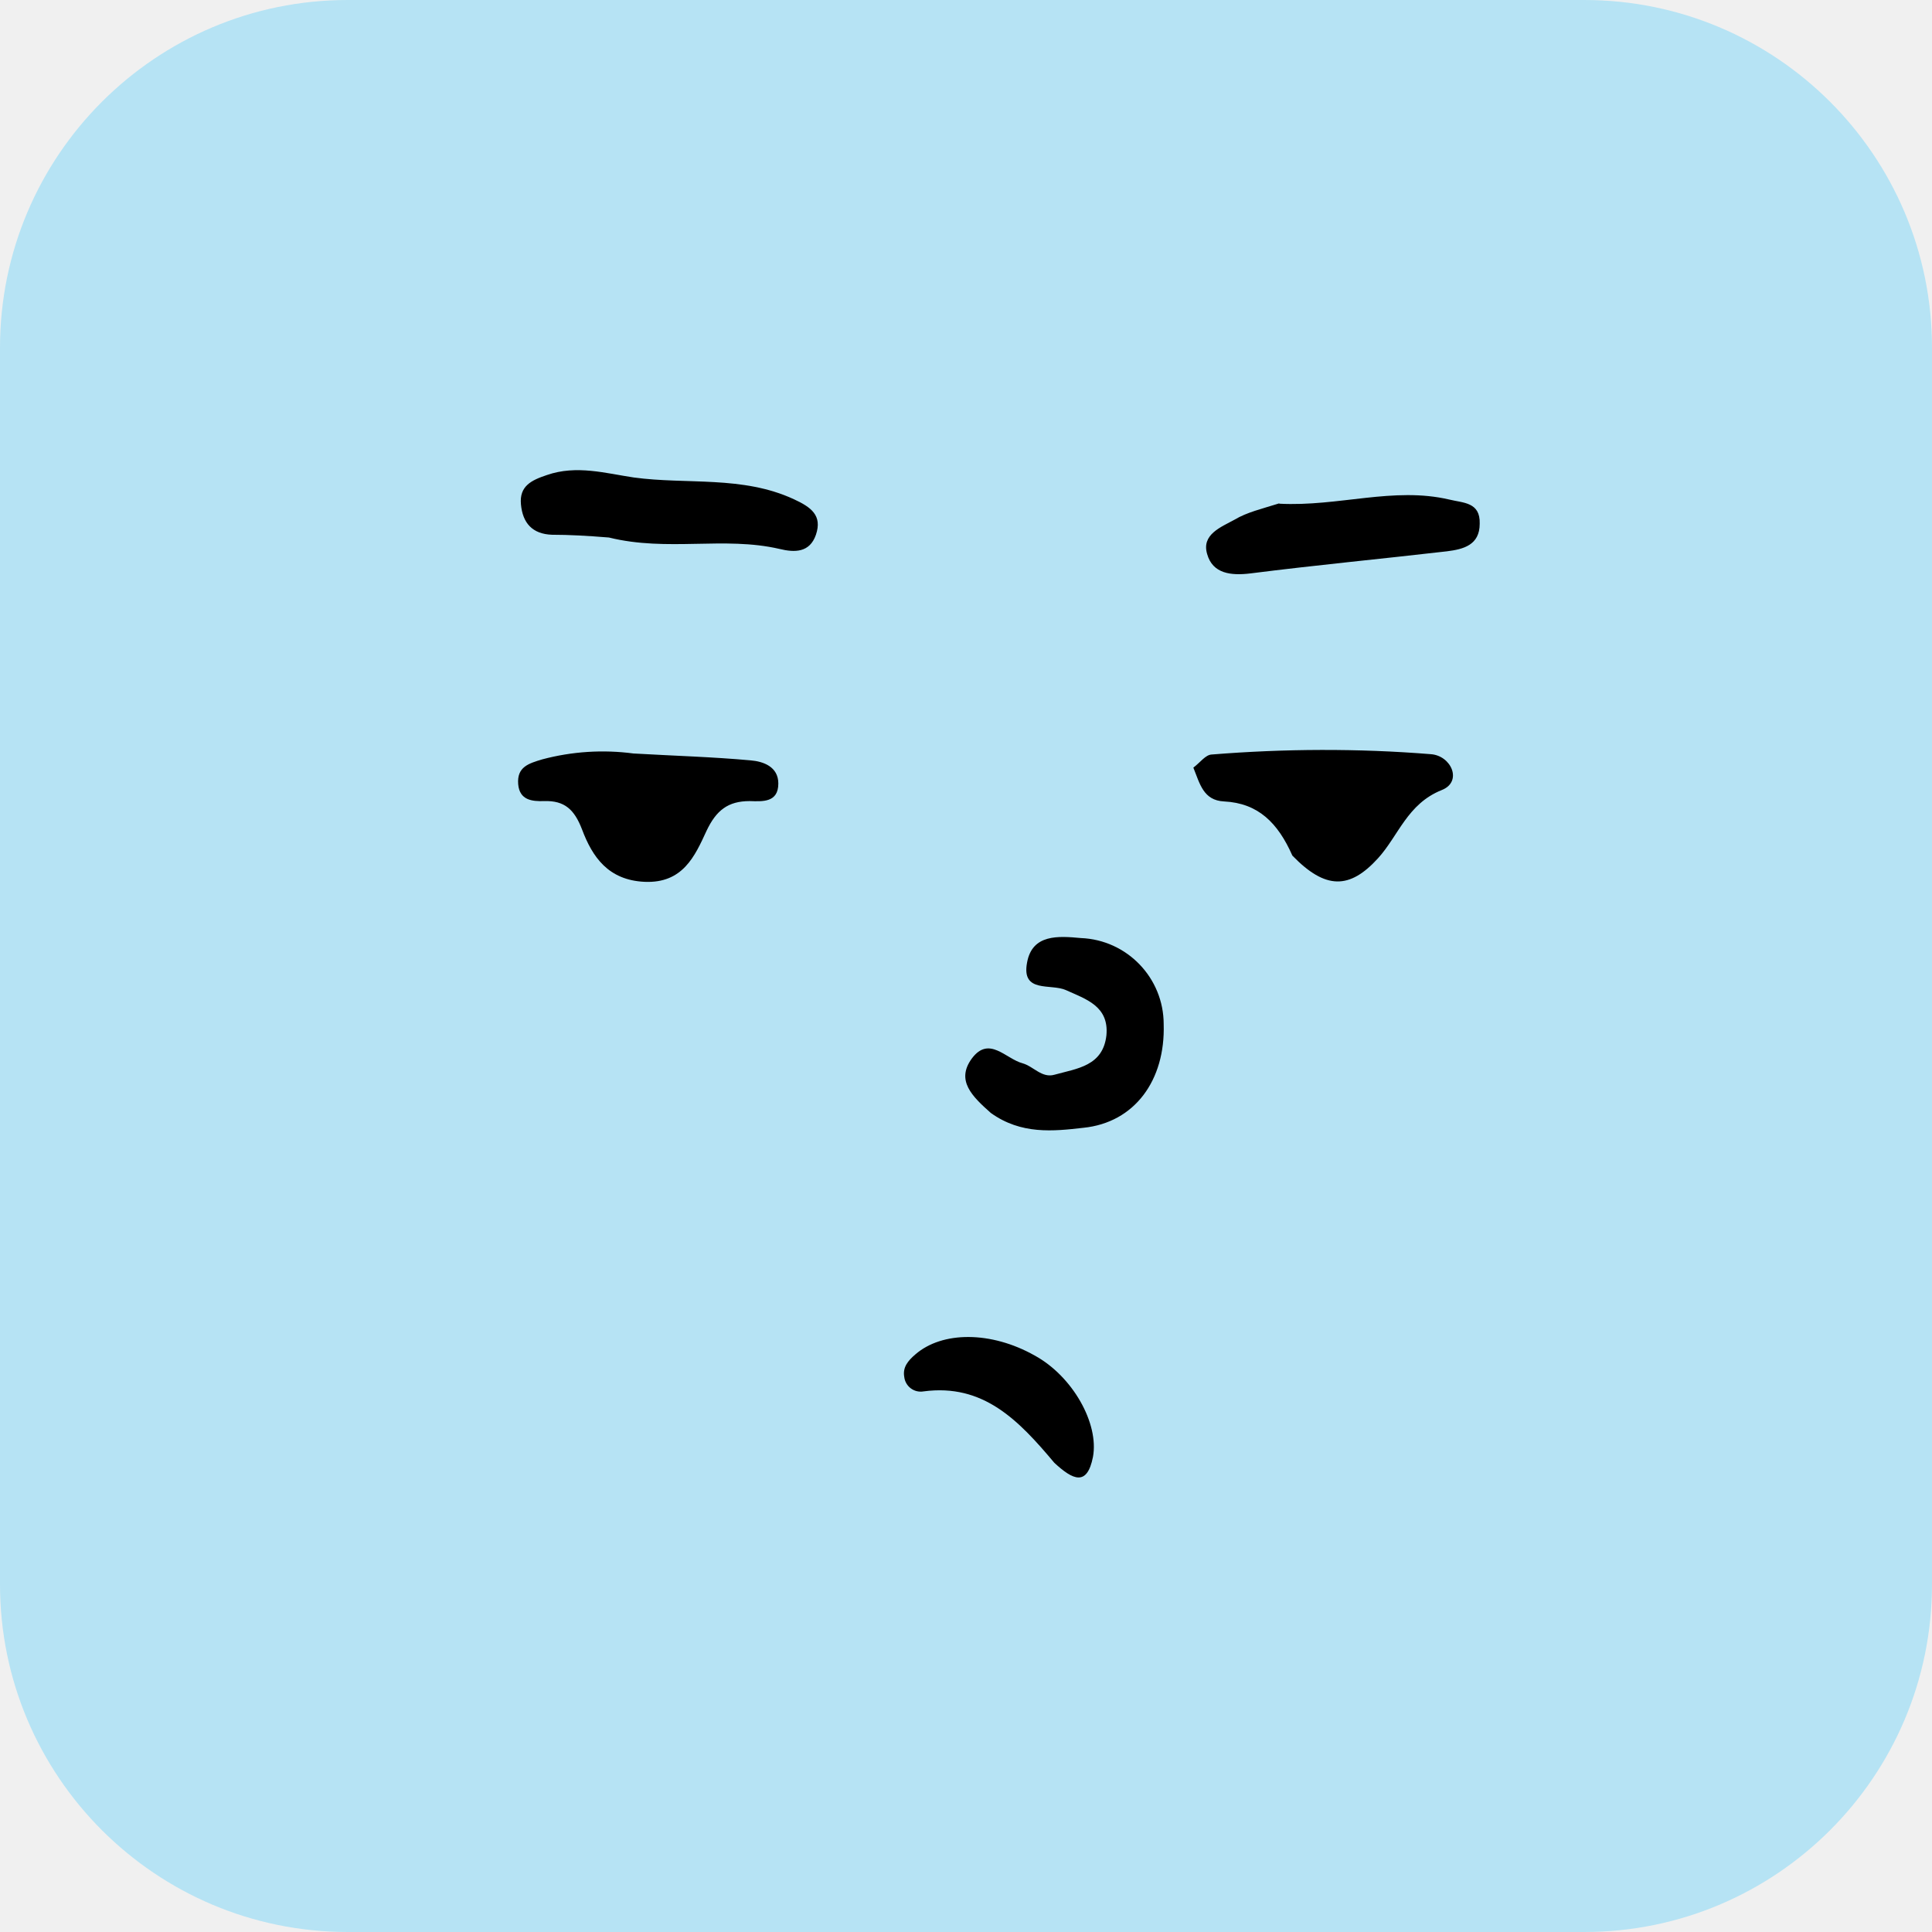
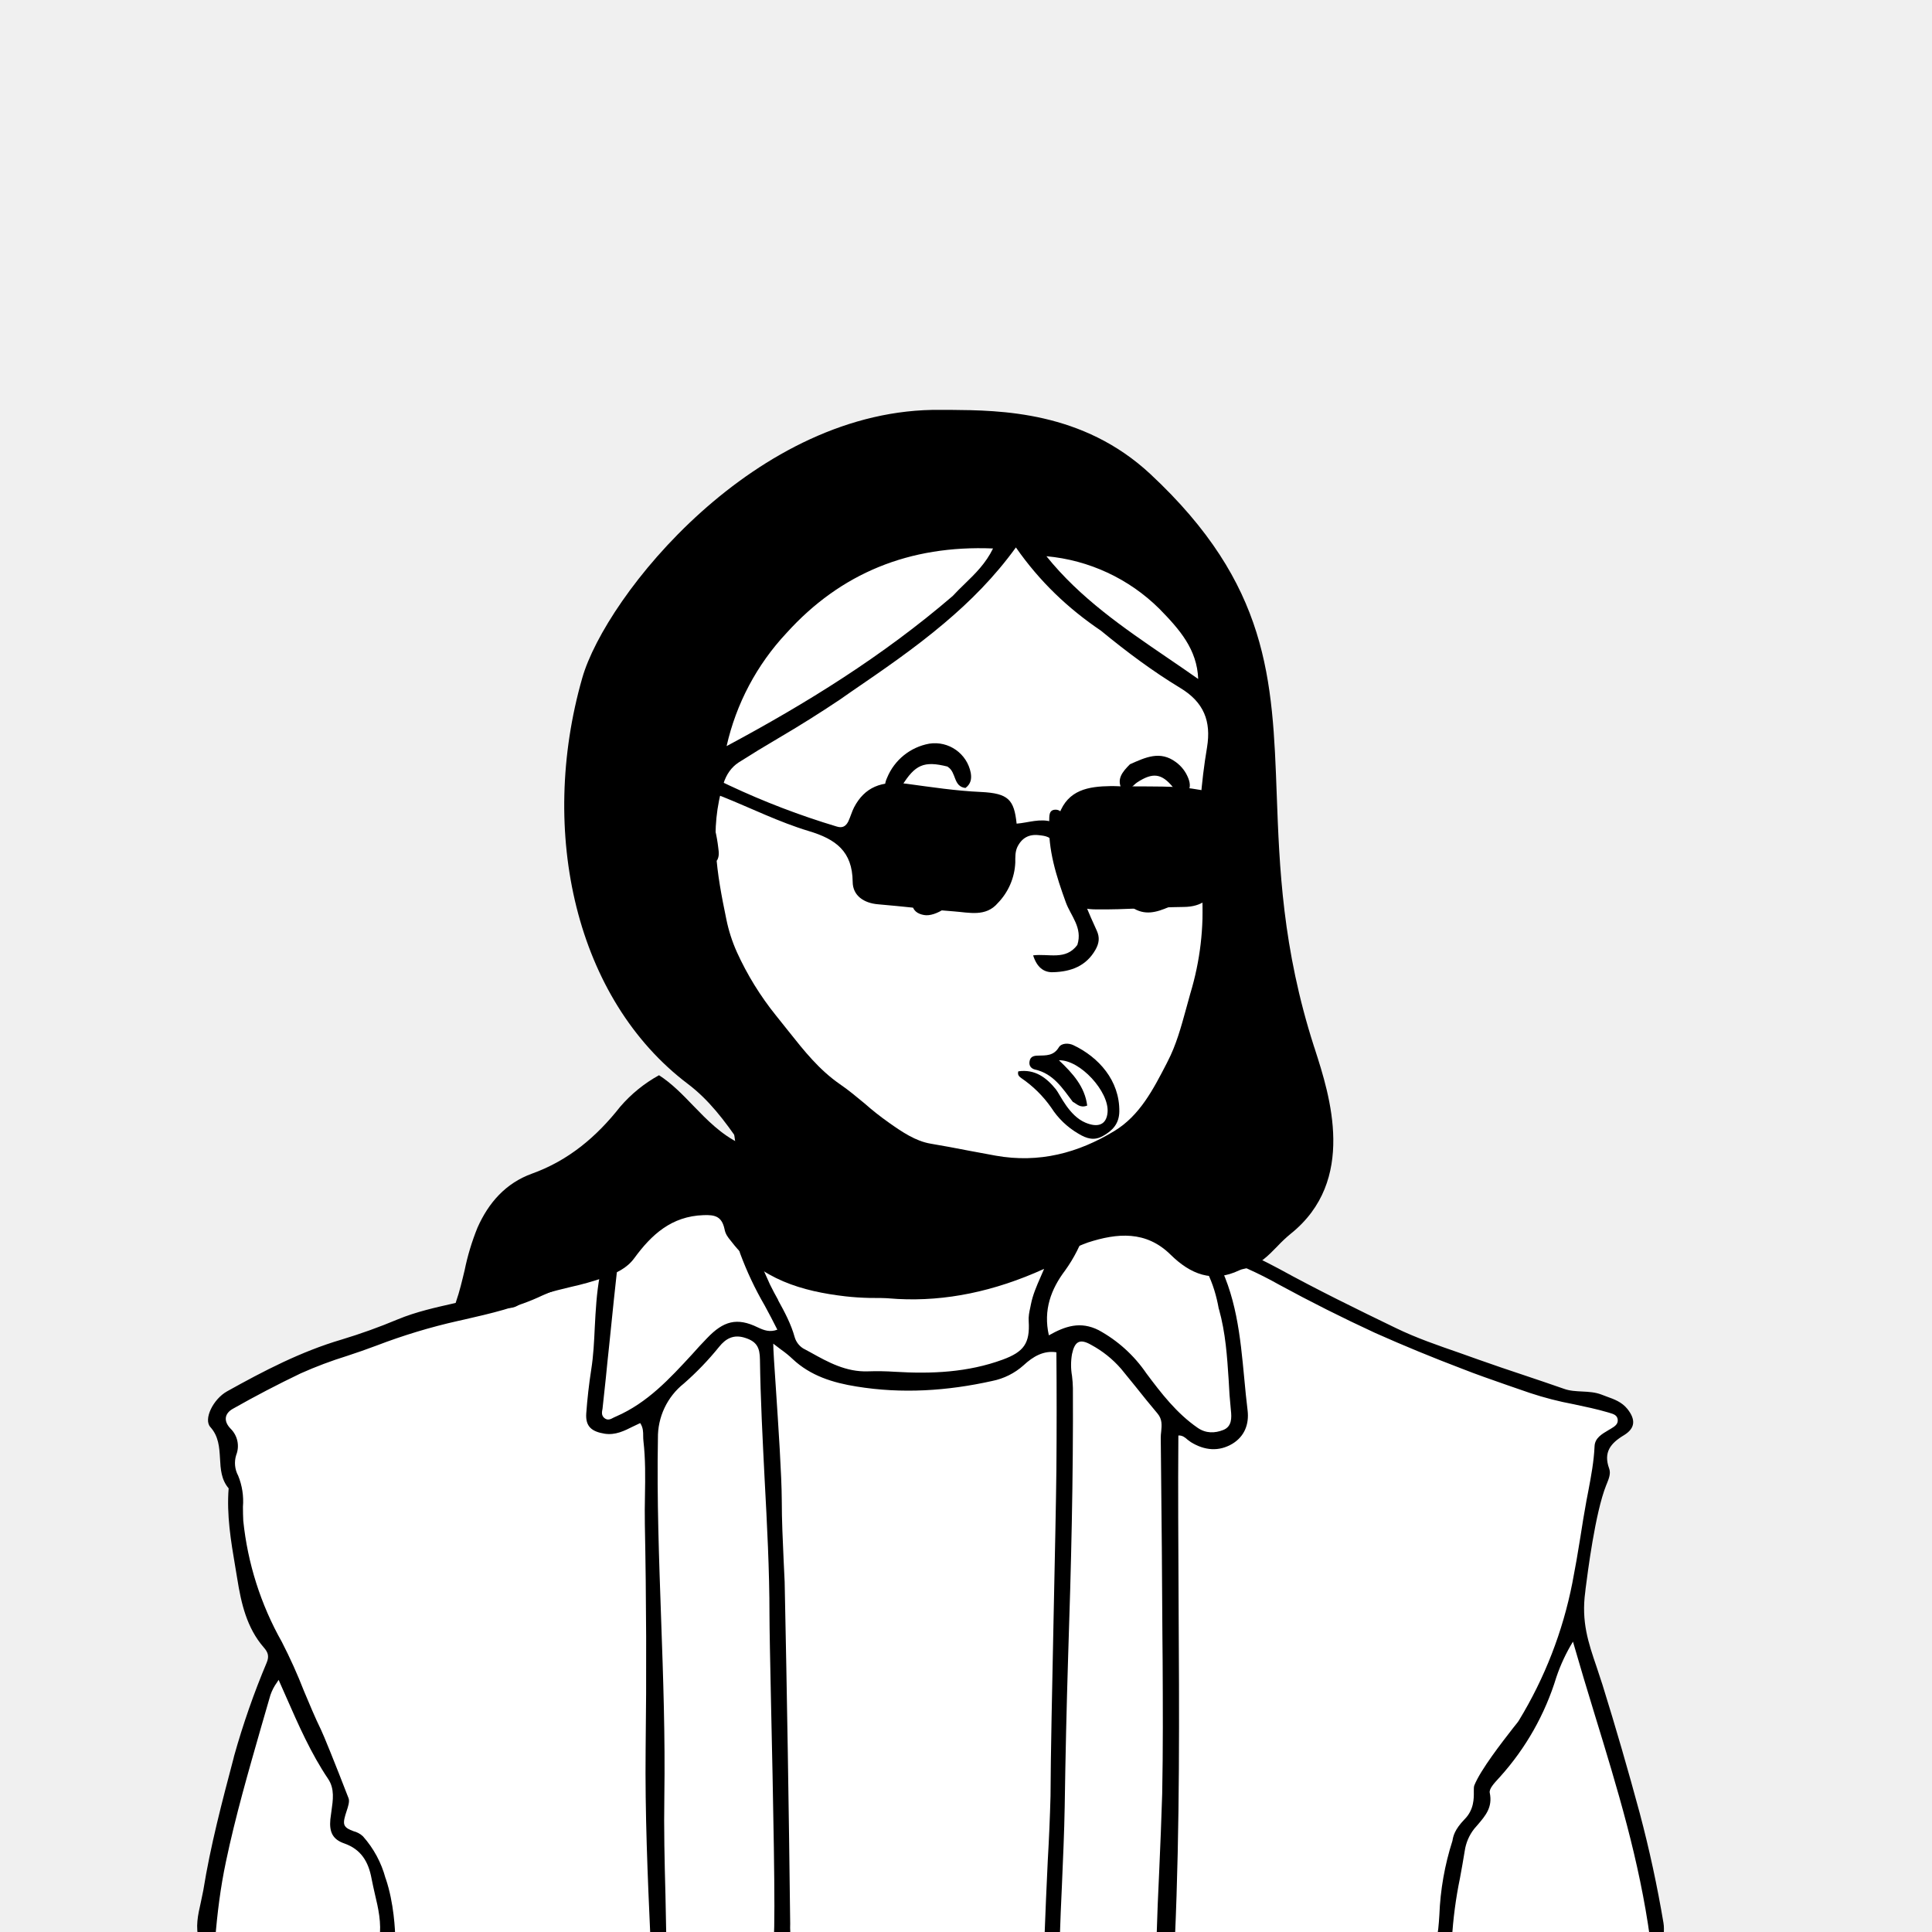
- <svg xmlns="http://www.w3.org/2000/svg" viewBox="0 0 560 560" fill="none" shape-rendering="auto">
-   <mask id="viewboxMask">
-     <rect width="560" height="560" rx="100.8" ry="100.8" x="0" y="0" fill="#fff" />
-   </mask>
-   <g mask="url(#viewboxMask)">
-     <rect fill="#b6e3f4" width="560" height="560" x="0" y="0" />
-     <g transform="translate(136 328)">
-       <path d="M169.6 96c-10.4-12.4-20.6-23-37.9-20.7a4.8 4.8 0 0 1-5.6-4.2c-.5-2.8 1.1-4.7 3.2-6.5 7.8-6.8 22-6.8 34.6.3 11 6 18.7 19.7 16.9 29.4-1.7 8.6-5.8 6.7-11.2 1.7Z" fill="#000" />
+ <svg xmlns="http://www.w3.org/2000/svg" viewBox="0 0 1744 1744" fill="none" shape-rendering="auto" aria-hidden="true">
+   <defs>
+     <g id="head-variant01-c195a57b">
+       <path d="M553 723.7c-99 297-363.7 388.6-503.6 19.8-19.3-50.7 31-69.5 66.2-91.9 24.1-15.3 36.8-28.5 35.3-42.2C144 545 114 365.6 114 365.6l-3-5.8s.7-1.6-2.2 1.2c-3 3-9.9 34.2-37 34.2-24.5 0-49.2-10.9-61-86.3C6.3 281.6 8.7 210 39 197c12.5-5.3 24-7.2 35.2-.8s-13-22 112-126C267.5 2.4 395.8-7.5 447.6 4S551 40.8 574 94.5c27.8 65-25.9 114.3-14 262.5-2.2 53.6.8 171.2-146.6 210.6-28 7.5-19.3 48.4 22.7 58.4 67 21 117 72.3 117 97.9" fill="#ffffff" />
+       <path d="M7.6 228.9c5.2-16.1 23.7-44.7 42.2-42C71.7 185 83.8 198 94 213a140 140 0 0 1 22.4 61.5c.5 3.7 1 7.6-1.2 11.3-4.5.6-4.9-3-5-5.6-.5-20.7-9.7-38.7-18.9-56.1-6.6-12.5-16.2-24.6-31.4-27.6-17.2-3.5-33 12-40.8 32.2-14.5 37.6-12 74.6 1.4 111 5.8 15.9 13.1 32.1 27.8 43.2 14.8 11.3 32.7 9.3 43.6-5.7 2.5-3.4 5.6-6.7 7-10.6 2.1-5.7 5.4-11 11.3-10.3 6.8 1 8 8.3 8.7 14C126.2 436 137 501 147 566c2.6 17.1 5.6 41.7 3.6 52.1-.7 3.7 0 7-4.5 7.8-4.9.7-7-2.1-7.7-6.5-2.3-17-3-23.6-4-49.6-1.2-34.3-9.6-68-15.3-102a604 604 0 0 1-10.9-97c-8.5 12.7-14.8 23.3-26.5 27.2a40.5 40.5 0 0 1-46.1-12.6 128 128 0 0 1-28.8-55.8c-8.4-34-9.9-67.1.9-100.6m572.7-71.5c6.5 4.4 5.7 10 3.7 15.2-21.6 55.7-17.6 113.8-15.8 171.6 2.1 66.4-14.5 126.8-58.7 177.5-15.4 17.6-35.8 29.8-56.5 40.3-21.4 11-25.9 20.1-19.2 43.6 1.3 4.7 4.4 9.6-.2 14.4s-9.8 3.1-15.4 1.7a406 406 0 0 1-137-68.3c-6-4.5-11-10.6-15.8-16.5-2.5-3-3-7.8.5-10.4 3.7-2.9 6.4.1 9.8 2.7A146 146 0 0 0 352 561c21 2.1 41.5-.2 62.3-.1 11.5 0 20.6-5.9 29.5-10.8 27.8-15.5 54.3-32.8 72.2-60.7a230 230 0 0 0 31.6-80.9c9.6-48 5.3-96.6 5.5-146.2 4.2-36.9 8.1-72.7 27.3-104.8M60.6 238.6c21 1 34.7 28 35.8 70.3-6 18.8-12.8-1-21 2.7-4 14.5 15.1 20 16.3 34-14-.6-21.1-9.3-25.9-19.8-5.5-12.2-1-22.2 9.7-29.9-6.7-13.4-21.7-18-30-30.5 10-3.5 15.1 2.9 21 6.8 5.9 4 9 11.3 17 15-.8-19.8-11.7-34-23-48.6" fill="#000000" />
    </g>
-     <g transform="translate(246 125)">
-       <path d="M41.2 197.6c-5.4-4.8-10.2-9.4-5.5-15.8 5-6.7 9.8.1 14.7 1.4 3.2.9 5.6 4.4 9.3 3.3 6.5-1.8 14-2.5 15-11.4.8-8.5-6-10.5-11.7-13.1-4.4-2-13 1-11.3-8 1.5-8.3 9.1-7.7 15.6-7.1a25 25 0 0 1 24 25c.5 16.2-8.4 28.5-23.3 30-8.7 1-18 2-26.8-4.3Z" fill="#000" />
+     <g id="clothes-variant05-c195a57b">
+       <path d="M1339 719 30 721.7s25.8-189 56.2-235.7c16.3-25-10.6-45-16.4-70.3S58 357.8 59.3 348.3A173 173 0 0 0 55 305c-3-14-.2-28.3-7-40.5-7-12.1-8-25 0-30.7 8-5.8 341.2-123.5 341.2-123.5l10.3-21.6s47-34.8 72.2-40.7 47.1-9.7 47.1-9.7-5.2 24.3-1.4 36.6c4 12.4 81.6 64 143.2 59 84.4 0 150.9-40.4 156.3-56 5.4-15.5-3.3-18.8-6.6-31.7-3.4-12.8 4.8-17.6 19.3-9.6s211.3 110.9 254 130.4c42.6 19.6 202.6 69.4 202.6 69.4s30.2 8.8 26.7 17.2c-7.6 17.9-24.1 1-24.1 49.6 0 30-25.3 125.6-25.3 125.6s39.6 123.7 46.2 148.2 29.3 142 29.3 142" fill="#ffffff" />
+       <mask id="clothesVariant05-a" style="mask-type:luminance">
+         <path d="m555 718.7-12-460h266.5l-9.5 460z" fill="white" />
+       </mask>
+       <path fill-rule="evenodd" clip-rule="evenodd" d="M436.2 721.7c-2.6-57.2-5-114.3-4.4-171.6q1.3-101.8-.7-203.6-.2-13 .1-25.7c.3-16.5.5-33-1.4-49.5q-.2-2-.2-4.3c0-3.7 0-7.6-2.7-11.7l-6.3 3c-8 4-16 8.1-25.8 6.6-11.6-1.9-17.4-6.4-16.6-18.3a489 489 0 0 1 4.5-39.6c2-12.6 2.6-25.3 3.2-38.2.8-15.2 1.6-30.7 4.5-46.4a315 315 0 0 0-52 17.8c-22.4 10.7-46.6 16.2-70.6 21.7l-5.4 1.2q-37.4 8.4-73.4 22.2-13.3 5-26.8 9.4a376 376 0 0 0-41.7 15.7 994 994 0 0 0-61.3 32c-7.5 4.2-8.7 11.1-2 18a22 22 0 0 1 5 23.8 24 24 0 0 0 1.8 18.6 61 61 0 0 1 4.3 28q0 6.5.3 12.7a281 281 0 0 0 34.8 109.3 468 468 0 0 1 20 44.4c5 11.8 9.8 23.6 15.4 35 2 4 12.6 30 24.9 61.9 1 2.8-.4 7.2-1.9 11.7-1.5 4.6-3 9.3-1.9 12.2 1.2 3 4.6 4.3 8.2 5.7a19 19 0 0 1 8.6 4.7 93 93 0 0 1 20.3 37.7l.2.4c7.5 22.1 8.5 47 8.6 54a33 33 0 0 1-14.3.2c2-14.3-1-27.3-4.1-40.3q-1.6-6.9-3-13.9c-2.8-15.3-9.5-26.4-24.5-31.7-10.5-3.6-13.8-10.2-12.7-21.8l1-7.5c1.4-9.9 3-20.1-3-29-15.5-23-26.6-48.3-37.9-74l-6.8-15.4-1.4 2.2a43 43 0 0 0-6 11.5l-8.4 29C73.2 570 61.6 610 53 651c-5 23.5-7.9 47-9.8 70.8H28.7c-3.5-11.5-1-22.5 1.5-33.5l2.3-11.1C39 636.8 49.4 597.4 59.8 558l.5-2.1a710 710 0 0 1 29.5-84.5c2.3-5.6 1.2-9.2-2.8-13.7C71.8 440.2 66.7 418 63.2 396l-1.8-10.8c-4-23.5-7.9-47-6-71-6.7-7.8-7.3-17.4-7.8-27-.6-10-1.2-20-8.7-28.3-6.4-7 2.5-25.2 15-32.2 33.2-18.5 66.8-36 103.5-46.8a517 517 0 0 0 50.6-18.2c16.9-7 34.5-10.8 52.1-14.8q16.8-3.6 33.2-8.2c13.6-4 26.7-9 40-14a420 420 0 0 1 51-17.2c7-1.7 11.3-6.1 11.4-13.6.1-7.7 4.2-12.3 10.1-16.7 22.5-16.9 48.7-25 74.8-33.2l3.4-1q6.2-2.2 12-5a65 65 0 0 1 20.5-7c3.3-.6 6.5-1.2 10.2 0 2 6.6-2 9.9-6.8 11.9l-15.4 6.3a806 806 0 0 1-52.3 20.4c-7.8 2.7-14.7 7-21.6 11.1q-8.6 5.6-18 9.7c-2.3 1-4.2 5.6-4.6 8.7q-4.9 44-9.3 88l-1.4 13.2-1.4 14.1-3 27.9c-.6 3-1.2 6.1 1.7 8.5 3 2.4 5.7 1 8.4-.5l2.2-1c28.3-12.3 48.4-34.2 68.5-56q6.7-7.6 13.6-14.7c14.7-15.4 26.9-18.9 45.7-9.7 5.7 2.7 10.9 4.6 17.7 2.1q-5.5-11-11.4-21.8a302 302 0 0 1-22.2-47.1c-5-14.6-3.5-29.6-2.1-44.4l.3-3c.5-5.6 4.3-10.2 11.4-10.7 5.9 5.8 6 15.3 6 21-.2 25 18.1 33.3 34.7 40.8l.5.3c50.3 22.9 103.7 25 157.4 16.8a150 150 0 0 0 80.3-37.2c11.4-10.4 10-22.9 4.5-34.3-4.5-9-1.5-14.8 3.7-20.6 4.7-5.2 10.3-3 15.5-1l2.3 1c30.8 11 59 27.2 87.4 43.4l5 3a493 493 0 0 0 41.3 20.2q19.3 8.5 38 18.5c34.6 19 70.1 36.4 105.7 53.6 18.5 9 38.1 15.7 57.7 22.5l16.3 5.8q20.9 7.4 41.8 14.3 18 6 35.8 12.2c5.4 2 11 2.2 16.6 2.5 5.9.3 11.8.6 17.5 2.8l4.5 1.7c7 2.5 13.8 5 18.8 11.2 7.6 9.5 7.3 17.4-3 23.7-12.2 7.3-18.8 15.5-13.4 30.2 1.6 4.4-.3 9-2 13.3l-.5 1.2-.2.5c-10 25-16.8 79.6-18.6 93.4l-.3 2.8c-3.7 27 2.8 46 10.2 67.7l5.4 16.4q17.9 57.6 33.6 115.8 13 49 21.4 99c.6 3.4.4 7 .3 11l-.2 3a25 25 0 0 1-12.2.2c-9.4-69.9-29.7-136.2-50-202.4q-10.1-32.8-19.6-65.7a158 158 0 0 0-15 32.1 238 238 0 0 1-50.9 90l-1.2 1.3c-4 4.4-8.8 9.5-8 13.1 2.7 13-3.9 20.6-10.7 28.6l-3.3 3.8a42 42 0 0 0-8.6 20q-2 12.3-4.3 24.6a383 383 0 0 0-7.3 55.5h-14.3c2-6.1 2.4-13.2 3-22.2a251 251 0 0 1 11.8-67c.7-4 1.7-9.9 11-19.5 8.5-8.6 8.4-18.8 8.3-25.2q-.1-3.6.4-5.2c5.6-14.2 25.4-39.5 35.1-52q4.7-5.7 5.4-7.1a379 379 0 0 0 48-123.6q4-20.6 7.3-41.6 2.5-16.5 5.5-33l1.7-8.8c2.5-13.3 5-26.5 5.6-40.2.3-7.4 6.6-11 12.5-14.5l1.3-.8.5-.2.4-.3c3.3-2 6.7-4 6.2-8.3-.5-4-3.9-5-7.3-6l-1.3-.4c-10.2-3-20.7-5.2-31.1-7.4a300 300 0 0 1-39.6-10.2l-20.3-7c-13.9-4.9-27.7-9.6-41.3-15a1511 1511 0 0 1-77.9-32.1 1476 1476 0 0 1-87-43.7 346 346 0 0 0-58-26c19.6 34.7 23.1 72.8 26.7 110.8q1.3 14.6 3 28.8c1.5 12.7-3 23.5-13.6 30-12.3 7.4-25.3 6.2-37.6-1.4l-3-2.2c-2.2-2-4.6-4-8.3-3.8-.4 49.6 0 99.2.2 148.8.6 101.4 1.2 203-3.3 305a42 42 0 0 1-16.6.3q.9-30.6 2.4-60.7 1.6-35 2.7-70c.8-39.9.6-79.7.4-119.6l-.2-22.4q-.4-79.5-1.3-159.2l-.2-19.9q0-3 .4-5.9c.5-5.5 1.1-11-3.3-16.2q-10.1-12-19.8-24.3L861 206.3a96 96 0 0 0-27-21.6c-10.4-6-14.9-3-17.3 8.3a57 57 0 0 0 0 19.7q.7 5.6.8 11c.4 80.8-1.6 161.5-4.3 242.2q-2.1 67.6-3.1 135.4c-.4 23.7-1.5 47.4-2.5 71q-1.2 24.7-2 49.6c-4 0-9.9-.5-13.8-1.3.8-23.1 2-48.1 3-70.2a1849 1849 0 0 0 2.5-58.5c.1-34.5 1.5-99.8 2.8-162.4 1.1-52.7 2.2-103.4 2.5-132.4a6423 6423 0 0 0 0-105.7c-11.4-1.8-21 3.7-29.6 11.7a60 60 0 0 1-28.4 14.2c-40.4 9-81.3 11.7-122.4 5-21.3-3.4-41.6-9.6-57.9-25q-4.5-4.3-10.6-8.6l-6.7-5.1c0 4.7 1 20.7 2.4 40.7 2.2 33.3 5.2 77.9 5.3 100.7 0 18.2.9 36.4 1.7 54.6l.9 19a33762 33762 0 0 1 5 308.7c-.1 4.8-.3 9.7 1.7 14.4q-8.3.2-16.6-1c1.8-17.9-.6-131.4-2.4-212.6-.8-37.8-1.4-68.6-1.4-79.5 0-41-2.2-82.1-4.4-123.1-1.8-35.9-3.7-71.7-4.2-107.6-.1-10.7-2.9-16.2-13.3-19.5-10.6-3.5-17.7.8-23.5 8a266 266 0 0 1-31.9 33.2 62 62 0 0 0-23.4 49.5c-1 54.5 1 108.8 2.9 163.2 1.9 53.2 3.7 106.4 2.9 159.6-.5 29.7.2 59.5 1 89.2l.8 40.6zm513-569.4c-4.1-23.4-13.4-45-31.4-60.1-23.8-20-52.1-32.5-80.7-45l-14.8-6.6A45 45 0 0 1 829 81a133 133 0 0 1-18.5 36.5c-12.7 16.8-19.9 35.7-14.7 58.6 14.7-8.3 28.4-13 44.9-4.7a124 124 0 0 1 43.1 39c13.6 18.2 27.3 36 46.2 49.1 7.6 5.3 15.7 5 23.3 2 7.7-3.1 7.6-10.8 6.8-17.9q-1.4-13.5-2-27.3c-1.4-21-2.7-42.2-8.8-64m-397.8-8q-3.9-6.9-7.5-14.2l-12.2-27.3c84 49.3 169.7 54.2 259.7 13.3l-3.2 7.4c-3.6 8.2-7 16-8.7 24.6l-.6 3c-.9 4-1.7 8-1.4 12.3 1.2 19.9-4.4 27.6-23.4 34.6-31.6 11.6-64.2 13-97.3 11a243 243 0 0 0-24.4-.4c-19.7.7-35.9-8.2-52-17.2l-6.5-3.5a18 18 0 0 1-7.6-10c-3.3-12-9.1-22.8-15-33.5" fill="#000000" />
    </g>
-     <g transform="translate(-45 137)">
-       <path d="M419.6 111c-4.2-9.5-9.9-15.2-19.8-15.7-6-.3-7-5.1-8.9-9.8 2-1.5 3.5-3.7 5.3-3.8 21.1-1.7 42.4-1.8 63.5-.1 6 .4 9.3 8 3.2 10.4-10 4-12.5 13.2-18.5 19.8-8.2 9-15.2 9.1-24.8-.8ZM228.6 81.4c12.2.7 23.1 1 34 2 3.6.3 8 1.8 8 6.7 0 5.6-4.6 5.2-8.3 5.1-6.3 0-9.7 2.7-12.5 8.6-3.4 7.4-6.9 15.3-18 14.8-10.5-.5-15.1-7.2-18.1-15.2-2.2-5.7-5-8.4-11-8.2-3.4.1-7.1-.2-7.5-4.9-.4-5 3-6 7-7.2a67.9 67.9 0 0 1 26.4-1.7Z" fill="#000" />
+     <g id="hair-variant63-c195a57b">
+       <path d="M406.9 373c36.2-56.4 109.8-129.3 201.5-129.3 53.8 0 130 22.2 171.8 64.1 34.7 34.7 49 102.9 49 102.9s-69.6-44.1-92-63.5C698.9 314 650 262.8 650 262.8s-59.2 80.4-121.6 112.8c-40.6 21.1-154 99-154 99S374 424.5 407 373" fill="#ffffff" />
+       <path fill-rule="evenodd" clip-rule="evenodd" d="M369 875c10.4-.4 16.5 1.1 19 12.5.8 4.6 3.1 7.5 5.4 10.3l1.2 1.5c25.9 33.7 63.7 44.5 102.6 49 29 3.3 58.5.6 87.8-2l9-.8q33.6-3 64.6-16.6c8.5-3.6 16.5-8.3 24.5-13a170 170 0 0 1 32.9-16.2c26.5-8.6 52.5-10.9 74.7 11 17.8 17.5 37.7 25.8 62.2 14a16 16 0 0 1 3.9-1.2l2.2-.5c12-3.3 20-11.6 28-19.8q5.8-6.2 12-11.3c60.1-48 35.4-125 22-166.5v-.1l-.8-2.3c-28.6-89-31.3-162-33.7-227.5-3.8-104.5-7-189.6-114-289.4-61.1-57-135.7-57.6-180.3-58h-8.8c-167-2.3-302.7 168-323.8 242-39.9 139.4-5.8 290.1 95.4 366.5 18.8 14.2 33.1 33 47.4 54-17.5-8.4-30.2-21.6-42.7-34.5-9.6-10-19.2-19.9-30.8-27.4a127 127 0 0 0-35.1 28.5c-21.4 27.2-46.7 48.5-79.5 60.3-23.8 8.6-39.2 26.2-49.2 48.6a218 218 0 0 0-11.7 38.7c-2.3 9.5-4.5 19-7.7 28.2-1.5 4.4-1.2 8.7 3 11.5 4.8 3.1 10.5 3.3 14.3-.3 5.7-5.3 12.2-5.4 18.8-5.4h6.6c4.4.2 8.7.3 12.6-2 15-9 31.6-13 48.3-17a264 264 0 0 0 30.1-8.5c10.7-3.9 20.4-8.2 27.2-17.5 15.6-21.3 33.6-37.8 62.4-38.8m282-602.8c21.6 31 47.2 55.2 76.8 75.2 23.7 19.5 47 36.8 71.6 51.7 21.4 12.9 28 30.1 24.2 53.5a531 531 0 0 0-7.3 97.9q.3 10.2 1.6 20.4.8 6.9 1.2 13.9a257 257 0 0 1-10.6 90.1l-4 14.5c-4.4 16-8.8 32.1-16.5 46.9l-1 2c-11.9 23-24.1 46.8-47 60.7-32.7 19.9-68 29.3-107.2 22.3l-24.3-4.5q-17.2-3.4-34.3-6.3c-13.8-2.3-26-10.7-37.4-18.7l-.8-.6q-11.1-7.8-21.5-17c-7.3-6-14.5-12.1-22.3-17.4-18.8-13-32.5-30.3-46.3-47.7q-5.7-7.3-11.5-14.4a268 268 0 0 1-35.2-57.1q-6.5-14.5-9.6-30c-8.4-40.5-15.6-81-2.6-122q4-12.8 13.7-19.2 17.9-11.4 36.2-22.1a1090 1090 0 0 0 55.3-34.7l9.6-6.7c28.8-19.7 57.7-39.5 84.4-62.1 23.7-20 45.4-41.7 64.9-68.6M605 305c9.3-9 18.9-18.4 25.4-31.8q-113.2-4.7-186.4 76.3a220 220 0 0 0-54.1 102.1C462 413 530.9 370.3 594 316.1q5.3-5.7 11-11.1m73.6-24.8a166 166 0 0 1 102 47.5c18.2 18.6 34 36.5 35 63.3q-14-9.8-28.3-19.5C748 344.7 709 318 678.6 280.2" fill="#000000" />
    </g>
-     <g transform="translate(-45 137)" />
-     <g transform="translate(119 114)">
-       <path d="M57.5 41.8C51.3 41.3 46 41 41 41c-5.7-.2-8.5-3.4-9-8.8-.5-5.3 3-7 7.5-8.5 8.6-3 17.1-.5 25.2.7 15.4 2.1 31.5-.6 46.4 6.3 5 2.3 8.3 4.7 6.4 10.3-1.8 5.2-6.1 5.2-10.6 4.1-16-3.7-32.4.9-49.4-3.3ZM251.8 32c17.2.9 33.1-5 49.3-1.2 4 1 9 .7 8.8 7 0 6.2-4.7 7.4-9.5 8-19 2.2-38 4-56.9 6.4-5.7.7-11 .1-12.6-5.6-1.7-5.7 4-7.8 8-10 3.5-2.1 7.8-3.1 12.9-4.7Z" fill="#000" />
+     <g id="mouth-variant28-c195a57b">
+       <path d="M177.4 122.6c-9.2-12.1-17.5-25.4-34-29.1-3.8-.9-5.8-3.7-5-7.6.7-4.3 4.2-5 7.7-5 7.2-.2 14 .3 18.7-7.5 2.4-3.9 8.7-4 13-2 22.9 10.8 42 32 41.6 60-.2 11-6.1 17.2-14.7 22-7.9 4.5-14.7 2.6-22.5-2.2a72 72 0 0 1-24.3-23.4 105 105 0 0 0-27.1-26.7c-1.7-1.3-3.5-2.6-2.6-6 15-2.2 25.4 5.6 34 16.3 3.8 4.8 11.8 23.8 26.6 30 11.1 4.7 19.1 2.2 20-9.5 1.4-18.4-24.7-47.3-43.9-46.8 12.7 12 23.4 24 25.5 40.9-6.5 2.5-9.4-1.6-13-3.4" fill="#000000" />
    </g>
+     <g id="nose-variant06-c195a57b">
+       <path d="M71.5 184c5-15.6-6-26.3-10.4-38.5-8.6-23.7-16.2-47.4-15-73 .2-4.6-.7-10.7 6-10.6 5.1.2 7.9 5.2 8 10 1.6 35.5 14.5 67.7 29 99.3 2.7 6 2.1 11.1-1.1 16.9-8.5 15.1-22.3 20-38.2 20.5q-13.2.6-18.2-15.2c14-1.8 29.4 4.8 39.9-9.4" fill="#000000" />
+     </g>
+     <g id="eyes-variant04-c195a57b">
+       <path d="M212.2 70q19.4.3 37.6 2.4c3 .4 5 3.3 5 6.7q-.1 5-4.7 7c-11.2 4.8-22 8.2-33.7.2-6.5-4.5-9-8.7-4.2-16.4M52.4 64.4c7 0 7.8 3.8 7 8.5-2 10.2-20 22.4-30.4 20.5-5.9-1-10.5-4-10.7-10.5-.2-6.7 4.8-8.2 10.3-8.4 9-.3 15.8-5.2 23.8-10M20 24c5-12 8.8-29.4 24-22.5C64.7 11 58 32.2 53.7 49 52 55.2 39.2 64.8 35.4 63.2 19.1 56.4 16.2 41.5 20 24m226.8 36.8c-8.6 7.5-17 7.6-22.2-1.5-9-16-8.6-32.8 3.3-47.2 2.5-3 13.8-3.6 16.3-1q20.8 22.7 2.6 49.7" fill="#000000" />
+     </g>
+     <g id="glasses-variant07-c195a57b">
+       <path d="M401 28.8c17.5.2 34-.1 50.5.6 9.6.4 19.2 2.3 28.7 3.8 3.4.6 6.2 2.3 7.5 6.1 8.7 25.6 12.5 51.2 1.5 77.2-5.7 13.7-14.6 21-30.8 21.2-26.3.3-52.7 2.5-79.1 2.2-17.3-.1-24.9-5.4-29.4-21.8-3.3-12.2-10.6-23.1-10.2-36.6.3-7.3-6.8-8-12.2-8.6Q314 71.3 308 83.7c-2 4.4-1.8 9.2-1.8 13.9a56 56 0 0 1-15.8 36.6c-10.8 12.7-25.9 8.5-39.6 7.5-22.8-1.6-45.6-4.5-68.4-6.4-12.7-1-23-7.7-23-20.4-.3-27.4-15.2-38.4-39.6-45.7-26.6-8-51.9-20.6-77.8-31-9.7-4-21-5.1-27.4-17.2 12.3-2.3 23.3 2 33.4 7a702 702 0 0 0 97 37.1c5.3 1.7 8.3-.4 10.4-4.5 2-4.2 3.2-8.8 5.3-12.9 9.5-18 24.6-24.3 47.4-21.2 22.2 3 44.4 6.4 67 7.4 25 1.2 30 7 32.3 28.6 10.5-.8 21-5 32-1.6 3.4 1 5.3-4 6.4-7 8-22.1 26.6-25 46.4-25.3 2.6 0 5.1 0 8.8.2" fill="#000000" />
+     </g>
+     <g id="eyebrows-variant12-c195a57b">
+       <path d="M80.4 35C59 29.6 51 33.2 39 52.6c-2.4 4-3.4 11.4-10.6 7-5.6-3.4-5.3-8.8-2.6-14.6a51 51 0 0 1 38-30.7 33 33 0 0 1 37.5 26.4c.9 5.3.1 10-4.8 13.6-11.2-1.3-8-14.2-16-19.1m164.7-2.4c14-6.2 27-12.4 41.2-1.9q7.8 5.7 11.3 14.7c2 5 2.3 10.7-2.7 13.8-5.7 3.5-8.1-2.1-11-5.6-10.4-12.8-18.4-13.7-32.4-4.6-4 2.6-6.8 8-13.5 7-5.7-9.6-.1-16.3 7-23.4" fill="#000000" />
+     </g>
+     <clipPath id="clip-c195a57b">
+       <rect width="1744" height="1744" rx="0" ry="0" />
+     </clipPath>
+   </defs>
+   <g clip-path="url(#clip-c195a57b)">
+     <use transform="translate(532 491)" href="#head-variant01-c195a57b" />
+     <use transform="translate(151 1029.3)" href="#clothes-variant05-c195a57b" />
+     <use transform="translate(266 221.9)" href="#hair-variant63-c195a57b" />
+     <use transform="translate(791 872)" href="#mouth-variant28-c195a57b" />
+     <use transform="translate(901 669)" href="#nose-variant06-c195a57b" />
+     <use transform="translate(805.2 732.6)" href="#eyes-variant04-c195a57b" />
+     <use transform="translate(610.3 681)" href="#glasses-variant07-c195a57b" />
+     <use transform="translate(775 657)" href="#eyebrows-variant12-c195a57b" />
  </g>
</svg>
